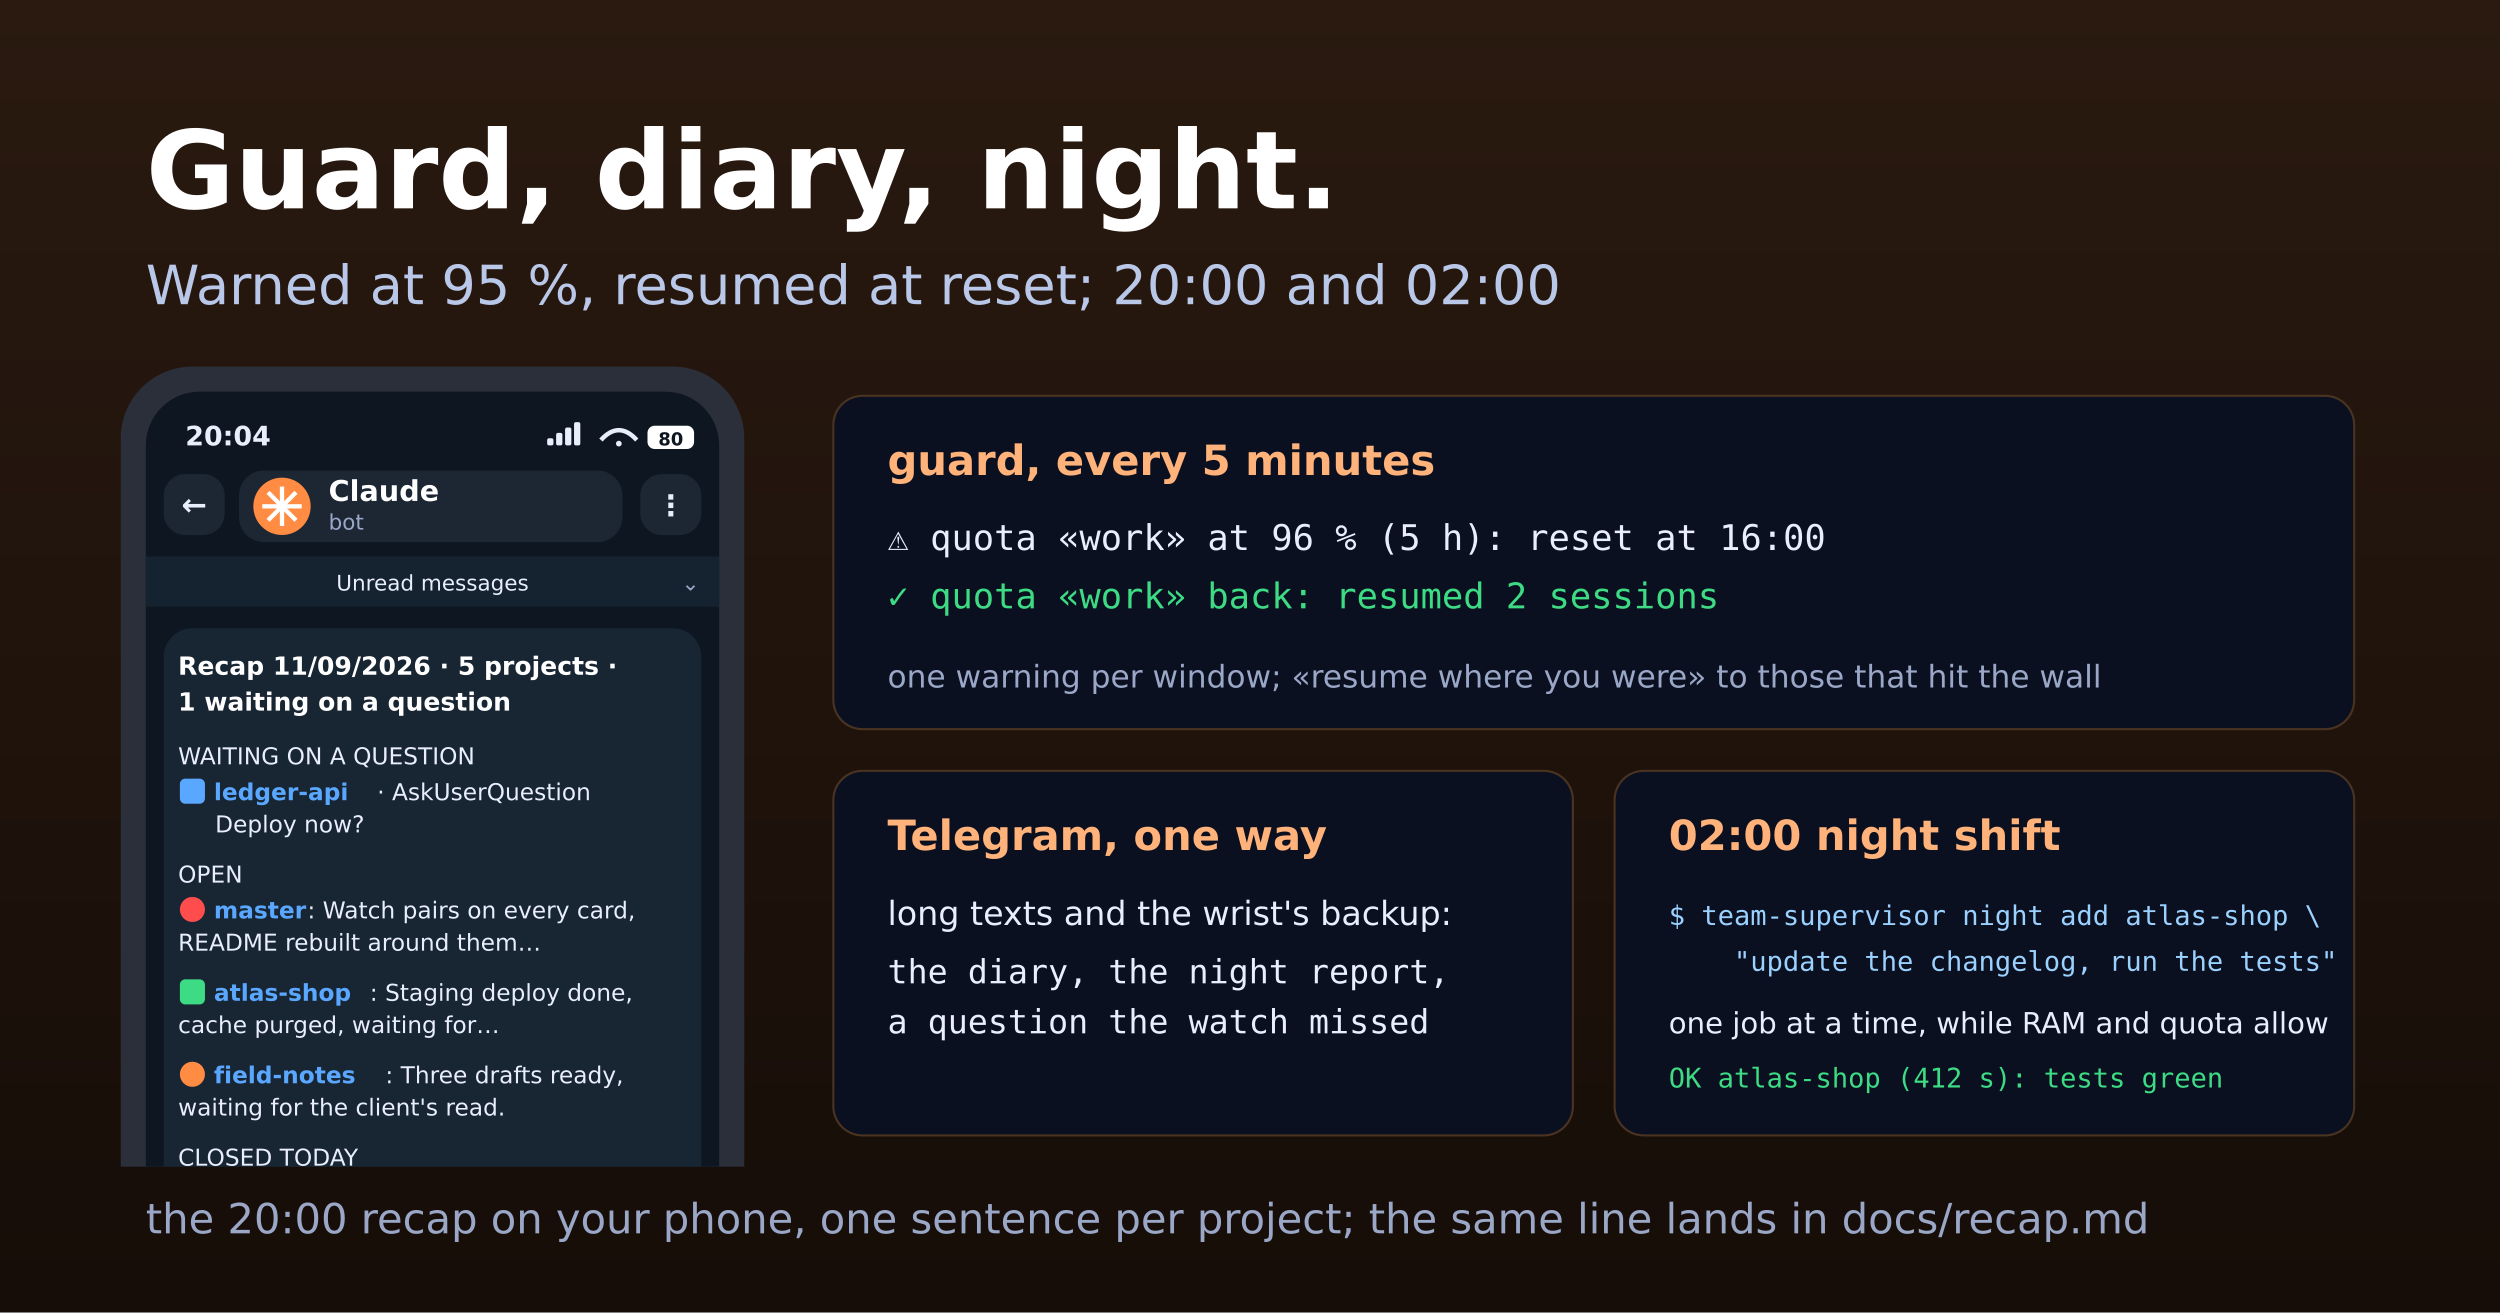
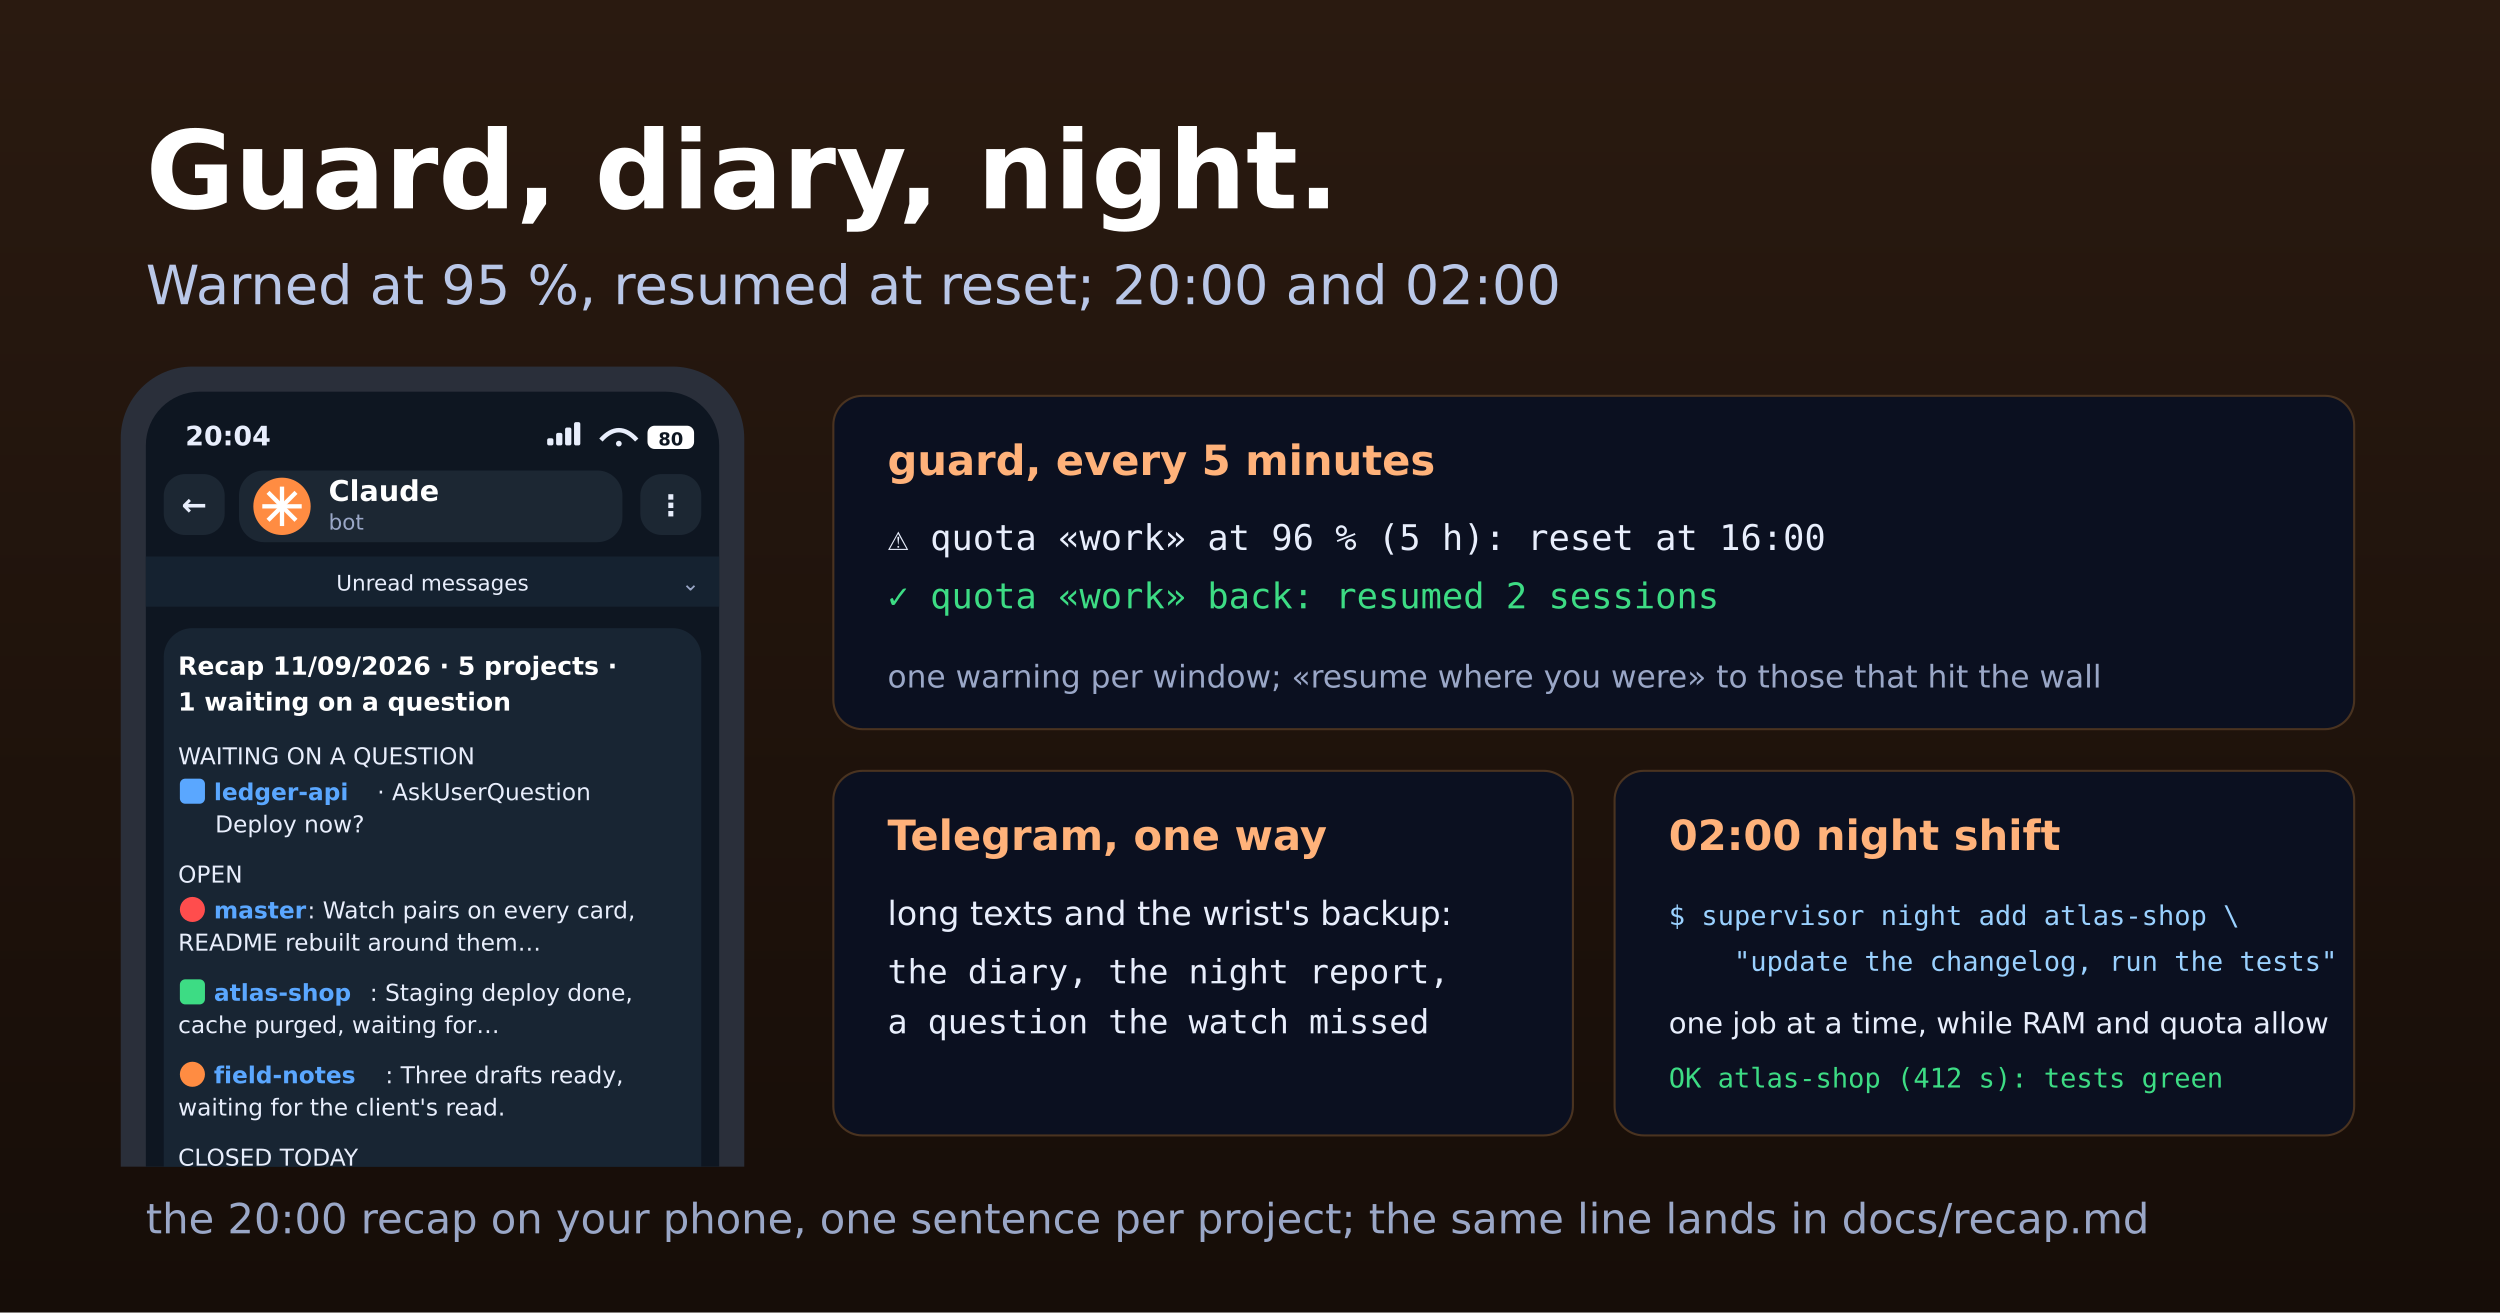
<svg xmlns="http://www.w3.org/2000/svg" width="1200" height="630" viewBox="0 0 1200 630" font-family="'DejaVu Sans',Helvetica,Arial,sans-serif" xml:space="preserve">
  <defs>
    <linearGradient id="bg" x1="0" y1="0" x2="0" y2="1">
      <stop offset="0" stop-color="#2a1a10" />
      <stop offset="1" stop-color="#160d08" />
    </linearGradient>
    <marker id="m" markerWidth="7" markerHeight="7" refX="5" refY="3.5" orient="auto" markerUnits="strokeWidth">
      <path d="M0,0 L7,3.5 L0,7 z" fill="#3ddc84" />
    </marker>
    <clipPath id="round">
      <circle cx="0" cy="0" r="132" />
    </clipPath>
  </defs>
  <rect width="1200" height="630" fill="url(#bg)" />
  <text x="70" y="100" fill="#ffffff" font-size="52" font-weight="800" text-anchor="start">Guard, diary, night.</text>
  <text x="70" y="146" fill="#b9c7e8" font-size="26" font-weight="500" text-anchor="start">Warned at 95 %, resumed at reset; 20:00 and 02:00</text>
  <clipPath id="ph70188">
    <rect x="56" y="174" width="303.2" height="386" />
  </clipPath>
  <g clip-path="url(#ph70188)">
    <g transform="translate(70,188) scale(0.86)">
      <rect x="-14" y="-14" width="348" height="788" rx="40" fill="#2a2f3a" />
      <rect x="0" y="0" width="320" height="760" rx="30" fill="#0e1621" />
      <text x="22" y="30" fill="#e8eefc" font-size="15" font-weight="700" text-anchor="start">20:04</text>
      <rect x="224" y="26" width="3.5" height="4" rx="1" fill="#e8eefc" />
      <rect x="229" y="23" width="3.5" height="7" rx="1" fill="#e8eefc" />
      <rect x="234" y="20" width="3.5" height="10" rx="1" fill="#e8eefc" />
      <rect x="239" y="17" width="3.5" height="13" rx="1" fill="#e8eefc" />
      <path d="M254,27 q10,-11 20,0" stroke="#e8eefc" stroke-width="2.5" fill="none" />
      <circle cx="264" cy="29" r="1.6" fill="#e8eefc" />
      <rect x="280" y="19" width="26" height="13" rx="4" fill="#ffffff" />
      <text x="293" y="30" fill="#0e1621" font-size="10" font-weight="800" text-anchor="middle">80</text>
      <rect x="10" y="46" width="34" height="34" rx="12" fill="#1c2733" />
      <text x="27" y="69" fill="#e8eefc" font-size="17" font-weight="700" text-anchor="middle">←</text>
      <rect x="52" y="44" width="214" height="40" rx="14" fill="#1c2733" />
      <circle cx="76" cy="64" r="16" fill="#ff8c42" />
      <line x1="76" y1="64" x2="87.0" y2="64.0" stroke="#ffffff" stroke-width="2.4" />
      <line x1="76" y1="64" x2="83.8" y2="71.8" stroke="#ffffff" stroke-width="2.4" />
      <line x1="76" y1="64" x2="76.0" y2="75.0" stroke="#ffffff" stroke-width="2.4" />
      <line x1="76" y1="64" x2="68.2" y2="71.8" stroke="#ffffff" stroke-width="2.4" />
      <line x1="76" y1="64" x2="65.0" y2="64.0" stroke="#ffffff" stroke-width="2.4" />
      <line x1="76" y1="64" x2="68.2" y2="56.2" stroke="#ffffff" stroke-width="2.4" />
      <line x1="76" y1="64" x2="76.0" y2="53.0" stroke="#ffffff" stroke-width="2.4" />
      <line x1="76" y1="64" x2="83.8" y2="56.2" stroke="#ffffff" stroke-width="2.4" />
      <text x="102" y="61" fill="#ffffff" font-size="16" font-weight="700" text-anchor="start">Claude</text>
      <text x="102" y="77" fill="#9aa7c7" font-size="12" font-weight="500" text-anchor="start">bot</text>
      <rect x="276" y="46" width="34" height="34" rx="12" fill="#1c2733" />
      <text x="293" y="69" fill="#e8eefc" font-size="16" font-weight="700" text-anchor="middle">⋮</text>
      <rect x="0" y="92" width="320" height="28" fill="#152230" />
      <text x="160.0" y="111" fill="#e8eefc" font-size="12" font-weight="500" text-anchor="middle">Unread messages</text>
      <text x="304" y="111" fill="#9aa7c7" font-size="12" font-weight="500" text-anchor="middle">⌄</text>
      <rect x="10" y="132" width="300" height="362" rx="16" fill="#182533" />
      <text x="18" y="158" fill="#ffffff" font-size="14" font-weight="700" text-anchor="start">Recap 11/09/2026 · 5 projects ·</text>
      <text x="18" y="178" fill="#ffffff" font-size="14" font-weight="700" text-anchor="start">1 waiting on a question</text>
      <text x="18" y="208" fill="#e8eefc" font-size="13" font-weight="500" text-anchor="start">WAITING ON A QUESTION</text>
      <rect x="19" y="216" width="14" height="14" rx="3" fill="#5aa7ff" />
      <text x="38" y="228" fill="#5aa7ff" font-size="13" font-weight="700" text-anchor="start">ledger-api</text>
      <text x="125.0" y="228" fill="#e8eefc" font-size="13" font-weight="500" text-anchor="start"> · AskUserQuestion</text>
      <text x="18" y="246" fill="#e8eefc" font-size="13" font-weight="500" text-anchor="start">     Deploy now?</text>
      <text x="18" y="274" fill="#e8eefc" font-size="13" font-weight="500" text-anchor="start">OPEN</text>
      <circle cx="26" cy="289" r="7" fill="#ff4d4d" />
      <text x="38" y="294" fill="#5aa7ff" font-size="13" font-weight="700" text-anchor="start">master</text>
      <text x="90.2" y="294" fill="#e8eefc" font-size="13" font-weight="500" text-anchor="start">: Watch pairs on every card,</text>
      <text x="18" y="312" fill="#e8eefc" font-size="13" font-weight="500" text-anchor="start">README rebuilt around them…</text>
      <rect x="19" y="328" width="14" height="14" rx="3" fill="#3ddc84" />
      <text x="38" y="340" fill="#5aa7ff" font-size="13" font-weight="700" text-anchor="start">atlas-shop</text>
      <text x="125.0" y="340" fill="#e8eefc" font-size="13" font-weight="500" text-anchor="start">: Staging deploy done,</text>
      <text x="18" y="358" fill="#e8eefc" font-size="13" font-weight="500" text-anchor="start">cache purged, waiting for…</text>
      <circle cx="26" cy="381" r="7" fill="#ff8c42" />
      <text x="38" y="386" fill="#5aa7ff" font-size="13" font-weight="700" text-anchor="start">field-notes</text>
      <text x="133.7" y="386" fill="#e8eefc" font-size="13" font-weight="500" text-anchor="start">: Three drafts ready,</text>
      <text x="18" y="404" fill="#e8eefc" font-size="13" font-weight="500" text-anchor="start">waiting for the client's read.</text>
      <text x="18" y="432" fill="#e8eefc" font-size="13" font-weight="500" text-anchor="start">CLOSED TODAY</text>
      <text x="18" y="452" fill="#e8eefc" font-size="13" font-weight="500" text-anchor="start">✓ orbit-docs: Changelog rewritten, PDF</text>
      <text x="18" y="470" fill="#e8eefc" font-size="13" font-weight="500" text-anchor="start">regenerated (6 pages), quotes…</text>
      <rect x="10" y="706" width="76" height="36" rx="18" fill="#5aa7ff" />
      <text x="48" y="730" fill="#ffffff" font-size="13" font-weight="700" text-anchor="middle">≡ Menu</text>
      <circle cx="104" cy="724" r="10" fill="none" stroke="#9aa7c7" stroke-width="1.5" />
      <text x="122" y="730" fill="#9aa7c7" font-size="14" font-weight="500" text-anchor="start">Message</text>
      <text x="260" y="731" fill="#9aa7c7" font-size="14" font-weight="500" text-anchor="middle">⊘</text>
      <circle cx="292" cy="724" r="16" fill="#5aa7ff" />
      <text x="292" y="730" fill="#ffffff" font-size="12" font-weight="500" text-anchor="middle">●</text>
    </g>
  </g>
  <rect x="400" y="190" width="730" height="160" rx="14" fill="#0b1020" stroke="#4a3320" />
  <text x="426" y="228" fill="#ffb27a" font-size="20" font-weight="700" text-anchor="start">guard, every 5 minutes</text>
  <text x="426" y="264" fill="#e8eefc" font-size="17" font-weight="500" font-family="'DejaVu Sans Mono',Menlo,monospace" text-anchor="start">⚠ quota «work» at 96 % (5 h): reset at 16:00</text>
  <text x="426" y="292" fill="#3ddc84" font-size="17" font-weight="500" font-family="'DejaVu Sans Mono',Menlo,monospace" text-anchor="start">✓ quota «work» back: resumed 2 sessions</text>
  <text x="426" y="330" fill="#9aa7c7" font-size="15" font-weight="500" text-anchor="start">one warning per window; «resume where you were» to those that hit the wall</text>
  <rect x="400" y="370" width="355" height="175" rx="14" fill="#0b1020" stroke="#4a3320" />
  <text x="426" y="408" fill="#ffb27a" font-size="20" font-weight="700" text-anchor="start">Telegram, one way</text>
  <text x="426" y="444" fill="#e8eefc" font-size="16" font-weight="500" text-anchor="start">long texts and the wrist's backup:</text>
  <text x="426" y="472" fill="#e8eefc" font-size="16" font-weight="500" font-family="'DejaVu Sans Mono',Menlo,monospace" text-anchor="start">the diary, the night report,</text>
  <text x="426" y="496" fill="#e8eefc" font-size="16" font-weight="500" font-family="'DejaVu Sans Mono',Menlo,monospace" text-anchor="start">a question the watch missed</text>
  <rect x="775" y="370" width="355" height="175" rx="14" fill="#0b1020" stroke="#4a3320" />
  <text x="801" y="408" fill="#ffb27a" font-size="20" font-weight="700" text-anchor="start">02:00 night shift</text>
-   <text x="801" y="444" fill="#9ad1ff" font-size="13" font-weight="500" font-family="'DejaVu Sans Mono',Menlo,monospace" text-anchor="start">$ team-supervisor night add atlas-shop \</text>
+   <text x="801" y="444" fill="#9ad1ff" font-size="13" font-weight="500" font-family="'DejaVu Sans Mono',Menlo,monospace" text-anchor="start">$ supervisor night add atlas-shop \</text>
  <text x="801" y="466" fill="#9ad1ff" font-size="13" font-weight="500" font-family="'DejaVu Sans Mono',Menlo,monospace" text-anchor="start">    "update the changelog, run the tests"</text>
  <text x="801" y="496" fill="#e8eefc" font-size="14" font-weight="500" text-anchor="start">one job at a time, while RAM and quota allow</text>
  <text x="801" y="522" fill="#3ddc84" font-size="13" font-weight="500" font-family="'DejaVu Sans Mono',Menlo,monospace" text-anchor="start">OK atlas-shop (412 s): tests green</text>
  <text x="70" y="592" fill="#9aa7c7" font-size="20" font-weight="500" text-anchor="start">the 20:00 recap on your phone, one sentence per project; the same line lands in docs/recap.md</text>
</svg>
